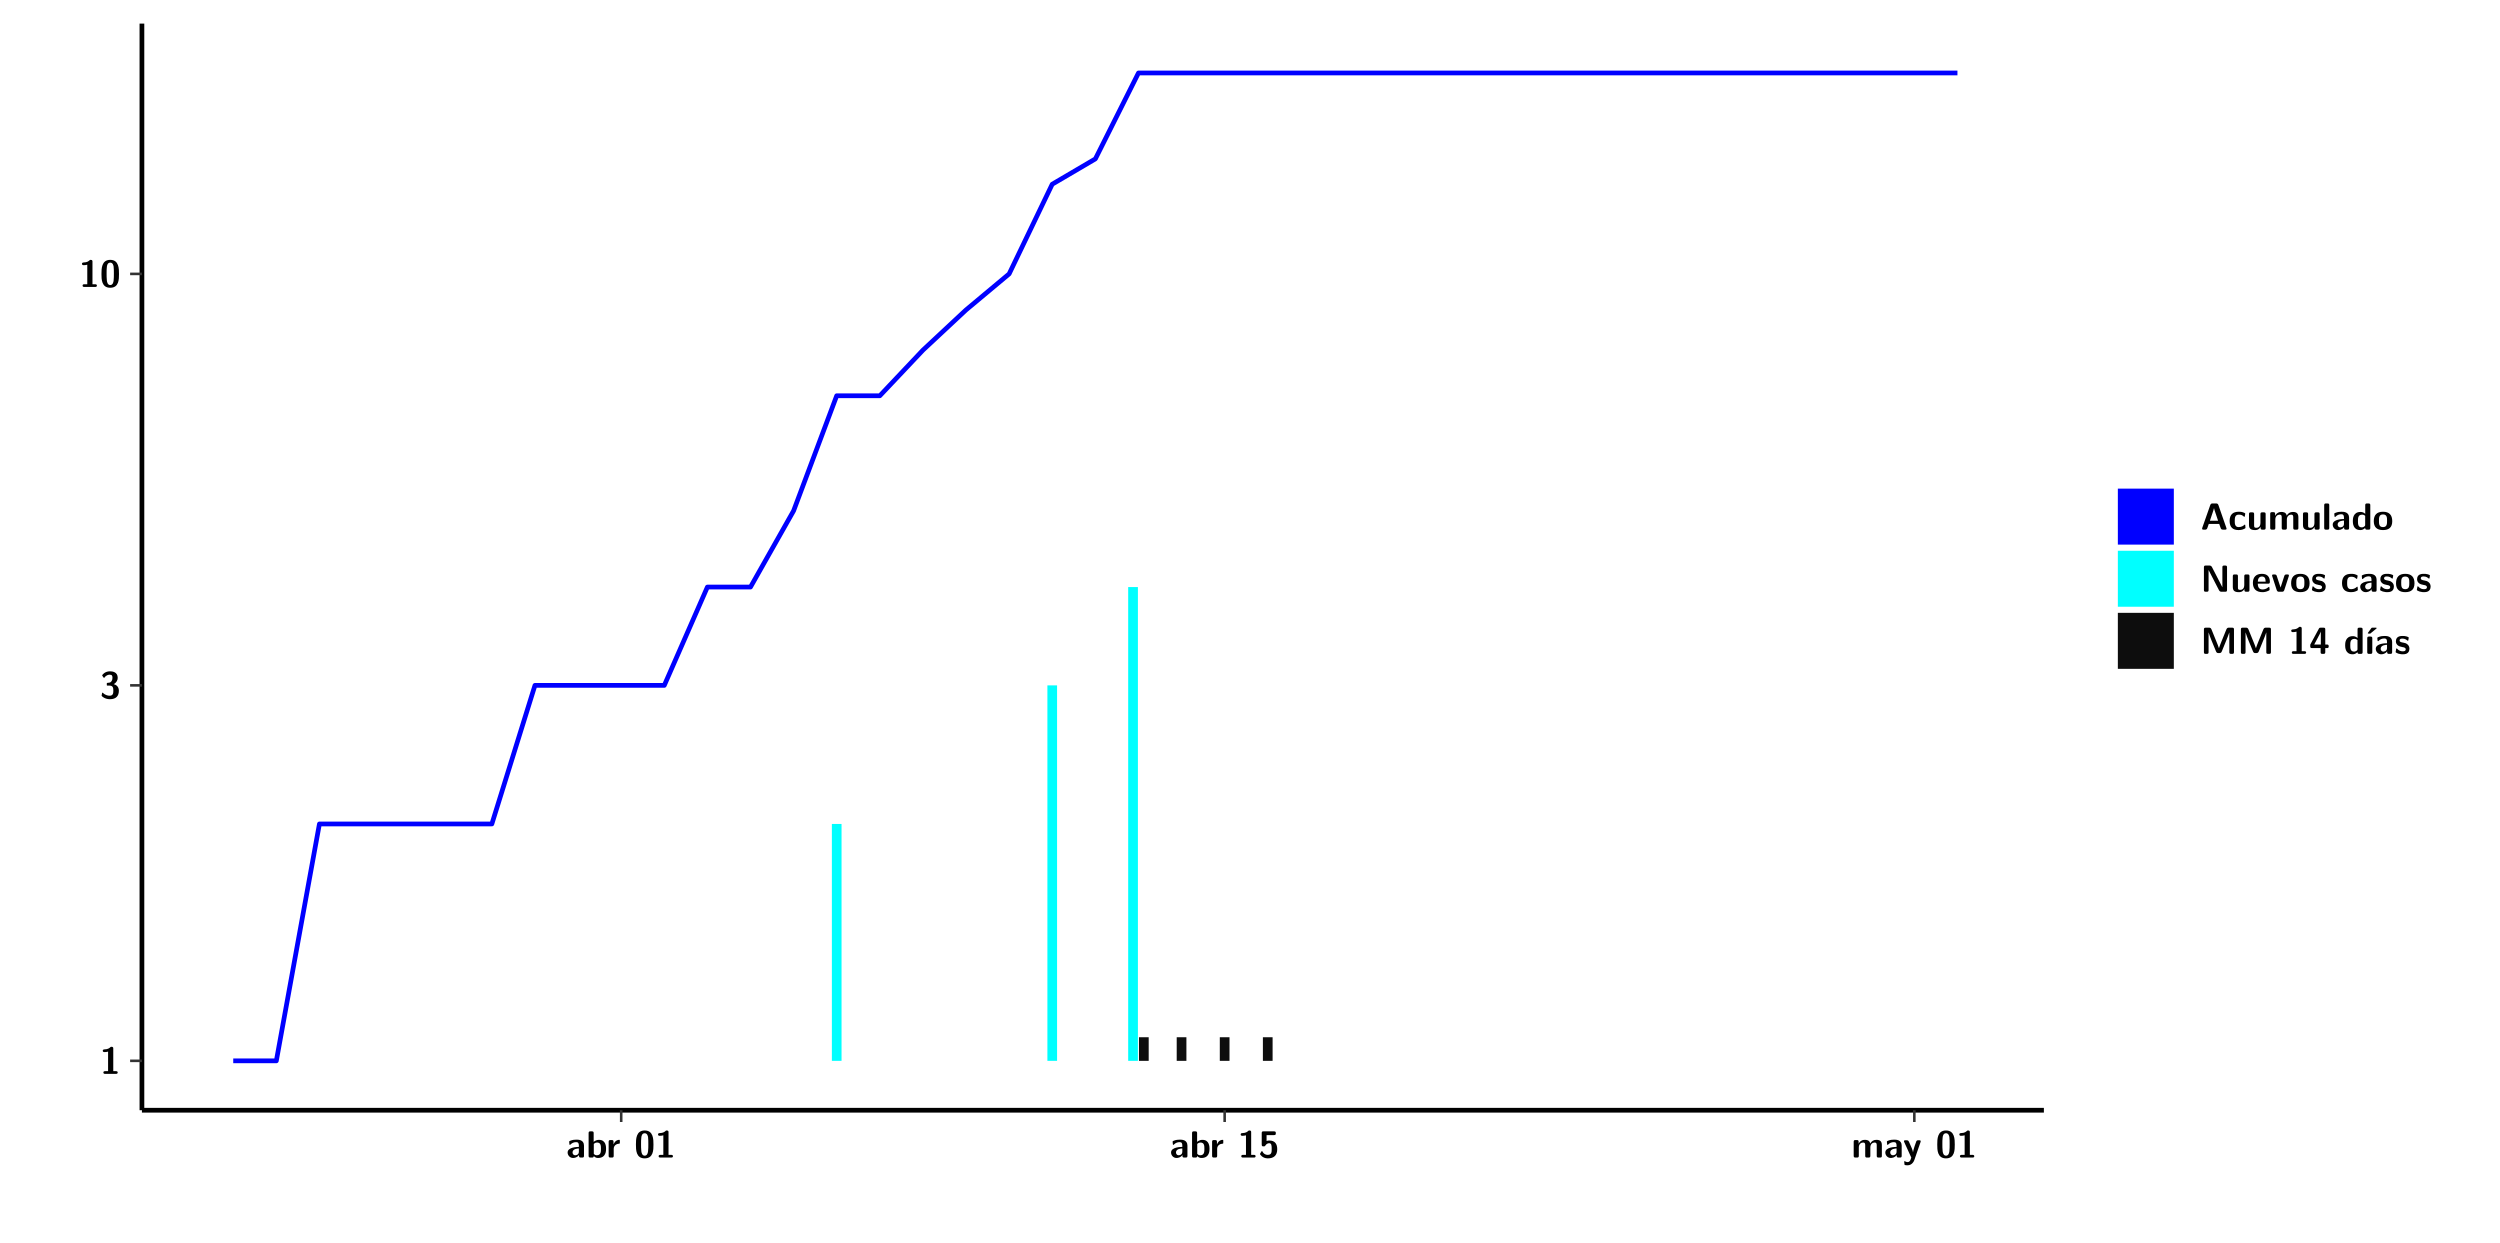
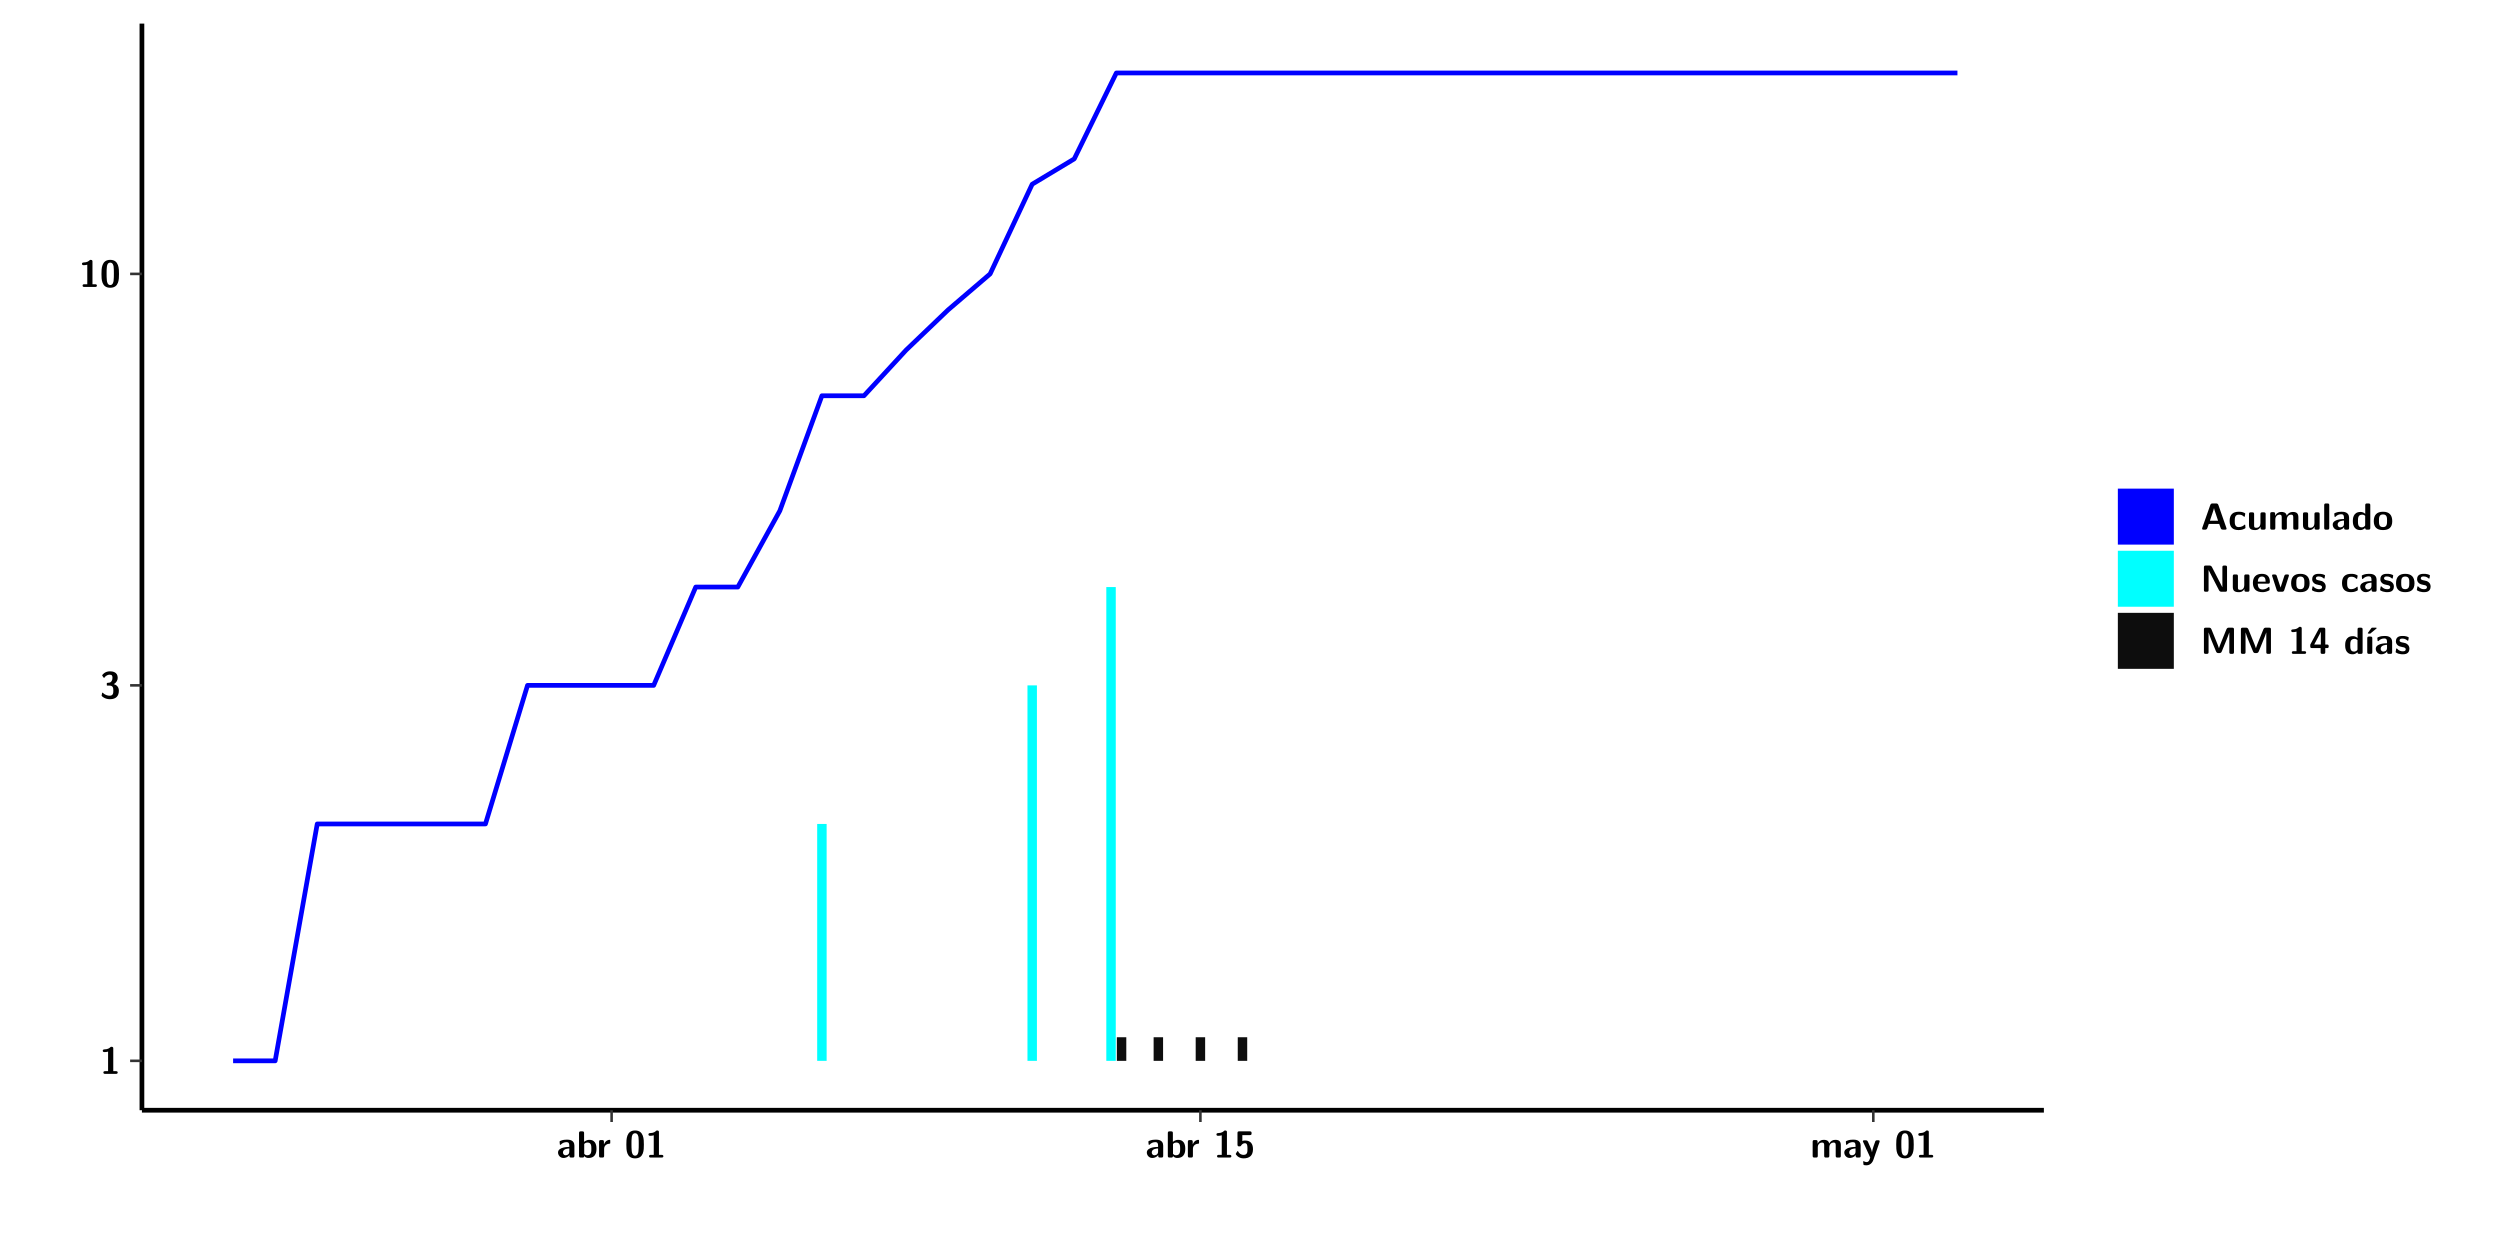
<svg xmlns="http://www.w3.org/2000/svg" xmlns:xlink="http://www.w3.org/1999/xlink" width="579.653pt" height="288pt" viewBox="0 0 579.653 288" version="1.1">
  <defs>
    <g>
      <symbol overflow="visible" id="glyph0-0">
        <path style="stroke:none;" d="" />
      </symbol>
      <symbol overflow="visible" id="glyph0-1">
        <path style="stroke:none;" d="M 3.109 -5.859 C 3.109 -6.016 3.109 -6.281 2.719 -6.281 C 2.547 -6.281 2.516 -6.266 2.406 -6.156 C 2.25 -6.016 1.922 -5.688 1.047 -5.672 C 0.891 -5.672 0.672 -5.609 0.672 -5.359 C 0.672 -5.047 0.969 -5.047 1.094 -5.047 C 1.344 -5.047 1.656 -5.078 1.906 -5.156 L 1.906 -0.625 L 1.234 -0.625 C 1.109 -0.625 0.812 -0.625 0.812 -0.312 C 0.812 0 1.109 0 1.234 0 L 3.719 0 C 3.828 0 4.141 0 4.141 -0.312 C 4.141 -0.625 3.828 -0.625 3.719 -0.625 L 3.109 -0.625 Z M 3.109 -5.859 " />
      </symbol>
      <symbol overflow="visible" id="glyph0-2">
        <path style="stroke:none;" d="M 0.844 -4.859 C 0.906 -4.766 0.953 -4.766 0.969 -4.766 C 1.031 -4.766 1.047 -4.797 1.094 -4.859 C 1.547 -5.5 2.172 -5.5 2.281 -5.5 C 2.844 -5.5 2.922 -5.203 2.922 -4.781 C 2.922 -4.656 2.922 -4.234 2.641 -3.906 C 2.438 -3.656 2.219 -3.641 1.953 -3.625 C 1.859 -3.609 1.688 -3.609 1.672 -3.578 C 1.609 -3.562 1.609 -3.5 1.609 -3.359 L 1.609 -3.203 C 1.609 -2.984 1.609 -2.969 1.844 -2.969 L 2.219 -2.969 C 3.031 -2.969 3.125 -2.469 3.125 -1.797 C 3.125 -1.203 3.062 -0.625 2.266 -0.625 C 1.984 -0.625 1.328 -0.688 0.75 -1.25 C 0.672 -1.328 0.656 -1.328 0.625 -1.328 C 0.531 -1.328 0.516 -1.25 0.516 -1.234 C 0.516 -1.234 0.406 -0.672 0.406 -0.625 C 0.406 -0.516 1.156 0.188 2.312 0.188 C 3.812 0.188 4.406 -0.609 4.406 -1.781 C 4.406 -2.562 3.984 -3.109 3.203 -3.297 C 3.906 -3.688 4.141 -4.266 4.141 -4.766 C 4.141 -6.156 2.891 -6.281 2.328 -6.281 C 1.125 -6.281 0.531 -5.422 0.531 -5.344 C 0.531 -5.297 0.594 -5.219 0.594 -5.219 Z M 0.844 -4.859 " />
      </symbol>
      <symbol overflow="visible" id="glyph0-3">
        <path style="stroke:none;" d="M 4.438 -3 C 4.438 -4.203 4.438 -6.281 2.406 -6.281 C 0.375 -6.281 0.375 -4.219 0.375 -3 C 0.375 -1.812 0.375 0.188 2.406 0.188 C 4.438 0.188 4.438 -1.781 4.438 -3 Z M 2.406 -0.438 C 1.75 -0.438 1.656 -1.25 1.625 -1.484 C 1.562 -1.953 1.562 -2.766 1.562 -3.125 C 1.562 -3.641 1.562 -4.203 1.625 -4.641 C 1.641 -4.875 1.734 -5.641 2.406 -5.641 C 3.047 -5.641 3.156 -4.906 3.188 -4.734 C 3.25 -4.281 3.25 -3.594 3.25 -3.125 C 3.25 -2.625 3.25 -1.953 3.188 -1.469 C 3.156 -1.234 3.062 -0.438 2.406 -0.438 Z M 2.406 -0.438 " />
      </symbol>
      <symbol overflow="visible" id="glyph0-4">
        <path style="stroke:none;" d="M 4.062 -2.766 C 4.062 -4.156 2.734 -4.156 2.297 -4.156 C 1.891 -4.156 1.453 -4.125 0.859 -3.891 C 0.672 -3.797 0.625 -3.781 0.625 -3.688 C 0.625 -3.625 0.688 -3.109 0.688 -3.047 C 0.703 -2.984 0.75 -2.938 0.812 -2.938 C 0.844 -2.938 0.875 -2.969 0.906 -3 C 1.281 -3.391 1.719 -3.578 2.266 -3.578 C 2.734 -3.578 2.875 -3.297 2.875 -2.781 L 2.875 -2.469 C 2.562 -2.469 0.266 -2.453 0.266 -1.172 C 0.266 -0.547 0.766 0.094 1.531 0.094 C 1.828 0.094 2.484 0.016 2.906 -0.594 L 2.906 -0.422 C 2.906 -0.141 2.969 0 3.328 0 L 3.641 0 C 3.984 0 4.062 -0.109 4.062 -0.422 Z M 2.875 -1.344 C 2.875 -0.531 2.047 -0.531 2.016 -0.531 C 1.641 -0.531 1.406 -0.844 1.406 -1.188 C 1.406 -2.047 2.625 -2.109 2.875 -2.109 Z M 2.875 -1.344 " />
      </symbol>
      <symbol overflow="visible" id="glyph0-5">
        <path style="stroke:none;" d="M 1.703 -5.656 C 1.703 -5.938 1.641 -6.078 1.281 -6.078 L 0.953 -6.078 C 0.641 -6.078 0.531 -5.984 0.531 -5.656 L 0.531 -0.422 C 0.531 -0.109 0.625 0 0.953 0 L 1.312 0 C 1.453 0 1.719 0 1.734 -0.344 C 2.125 0.094 2.578 0.094 2.719 0.094 C 4.578 0.094 4.578 -1.594 4.578 -2.031 C 4.578 -2.453 4.578 -4.109 2.938 -4.109 C 2.219 -4.109 1.781 -3.703 1.703 -3.625 Z M 1.734 -3.172 C 1.844 -3.281 2.109 -3.484 2.5 -3.484 C 3.391 -3.484 3.391 -2.672 3.391 -2.016 C 3.391 -1.375 3.391 -0.531 2.406 -0.531 C 2.047 -0.531 1.828 -0.75 1.734 -0.875 Z M 1.734 -3.172 " />
      </symbol>
      <symbol overflow="visible" id="glyph0-6">
        <path style="stroke:none;" d="M 1.703 -2.016 C 1.703 -2.844 2.391 -3.188 2.938 -3.219 C 3.109 -3.234 3.125 -3.234 3.125 -3.469 L 3.125 -3.875 C 3.125 -4.047 3.125 -4.109 2.969 -4.109 C 2.719 -4.109 2.078 -4.031 1.672 -3.078 L 1.656 -3.078 L 1.656 -3.641 C 1.656 -3.922 1.594 -4.062 1.234 -4.062 L 0.953 -4.062 C 0.641 -4.062 0.531 -3.969 0.531 -3.641 L 0.531 -0.422 C 0.531 -0.109 0.625 0 0.953 0 L 1.281 0 C 1.609 0 1.703 -0.109 1.703 -0.422 Z M 1.703 -2.016 " />
      </symbol>
      <symbol overflow="visible" id="glyph0-7">
        <path style="stroke:none;" d="M 1.859 -5.203 L 3.578 -5.203 C 4 -5.203 4 -5.406 4 -5.641 C 4 -5.875 4 -6.078 3.578 -6.078 L 1.141 -6.078 C 0.875 -6.078 0.734 -6.031 0.734 -5.688 L 0.734 -3 C 0.734 -2.609 0.922 -2.594 1.172 -2.594 C 1.391 -2.594 1.469 -2.594 1.594 -2.812 C 1.812 -3.141 2.109 -3.328 2.469 -3.328 C 3.047 -3.328 3.047 -2.656 3.047 -1.969 C 3.047 -1.297 3.047 -0.625 2.125 -0.625 C 1.844 -0.625 1.25 -0.703 0.906 -1.406 C 0.875 -1.453 0.844 -1.5 0.781 -1.5 C 0.719 -1.5 0.703 -1.469 0.656 -1.391 C 0.531 -1.188 0.328 -0.891 0.328 -0.828 C 0.328 -0.75 0.891 0.188 2.141 0.188 C 3.562 0.188 4.328 -0.516 4.328 -1.938 C 4.328 -3.094 3.844 -3.953 2.5 -3.953 C 2.281 -3.953 2.078 -3.922 1.859 -3.844 Z M 1.859 -5.203 " />
      </symbol>
      <symbol overflow="visible" id="glyph0-8">
        <path style="stroke:none;" d="M 7.062 -2.844 C 7.062 -3.75 6.672 -4.109 5.781 -4.109 C 5.156 -4.109 4.688 -3.828 4.359 -3.25 C 4.219 -4.078 3.484 -4.109 3.109 -4.109 C 2.938 -4.109 2.578 -4.109 2.188 -3.828 C 1.906 -3.625 1.734 -3.344 1.672 -3.203 L 1.672 -3.641 C 1.672 -3.922 1.609 -4.062 1.25 -4.062 L 0.953 -4.062 C 0.625 -4.062 0.531 -3.969 0.531 -3.641 L 0.531 -0.422 C 0.531 -0.109 0.625 0 0.953 0 L 1.297 0 C 1.625 0 1.719 -0.109 1.719 -0.422 L 1.719 -2.359 C 1.719 -3.141 2.25 -3.484 2.688 -3.484 C 3.109 -3.484 3.203 -3.297 3.203 -2.828 L 3.203 -0.422 C 3.203 -0.109 3.297 0 3.625 0 L 3.969 0 C 4.297 0 4.391 -0.109 4.391 -0.422 L 4.391 -2.359 C 4.391 -3.141 4.922 -3.484 5.359 -3.484 C 5.781 -3.484 5.875 -3.297 5.875 -2.828 L 5.875 -0.422 C 5.875 -0.109 5.969 0 6.297 0 L 6.641 0 C 6.984 0 7.062 -0.109 7.062 -0.422 Z M 7.062 -2.844 " />
      </symbol>
      <symbol overflow="visible" id="glyph0-9">
        <path style="stroke:none;" d="M 4.109 -3.609 C 4.141 -3.719 4.141 -3.734 4.141 -3.781 C 4.141 -4.016 3.906 -4.016 3.797 -4.016 L 3.609 -4.016 C 3.469 -4.016 3.266 -4.016 3.141 -3.812 C 3.109 -3.766 2.406 -1.828 2.359 -1.25 L 2.344 -1.25 C 2.312 -1.672 1.953 -2.484 1.562 -3.328 C 1.328 -3.891 1.266 -4.016 0.828 -4.016 L 0.594 -4.016 C 0.469 -4.016 0.25 -4.016 0.25 -3.781 C 0.25 -3.75 0.281 -3.688 0.297 -3.641 L 1.953 0 C 1.891 0.188 1.859 0.281 1.828 0.375 C 1.734 0.656 1.578 1.047 1.109 1.047 C 0.812 1.047 0.609 0.922 0.516 0.875 C 0.469 0.844 0.453 0.828 0.422 0.828 C 0.391 0.828 0.312 0.859 0.312 0.969 C 0.312 1.031 0.375 1.641 0.391 1.672 C 0.469 1.781 0.953 1.797 1.094 1.797 C 2.172 1.797 2.609 0.766 2.672 0.547 Z M 4.109 -3.609 " />
      </symbol>
      <symbol overflow="visible" id="glyph0-10">
        <path style="stroke:none;" d="M 4.156 -5.703 C 4.031 -6.078 3.766 -6.078 3.594 -6.078 L 2.828 -6.078 C 2.641 -6.078 2.391 -6.078 2.266 -5.703 L 0.406 -0.406 C 0.375 -0.297 0.375 -0.281 0.375 -0.234 C 0.375 0 0.594 0 0.703 0 L 1.031 0 C 1.188 0 1.453 0 1.578 -0.344 L 1.922 -1.328 L 4.344 -1.328 L 4.641 -0.484 C 4.75 -0.172 4.812 0 5.234 0 L 5.703 0 C 5.828 0 6.047 0 6.047 -0.234 C 6.047 -0.281 6.047 -0.297 6 -0.406 Z M 2.812 -3.938 C 2.938 -4.328 3.062 -4.656 3.125 -4.969 L 3.141 -4.969 C 3.188 -4.766 3.188 -4.75 3.25 -4.547 L 4.078 -2.078 L 2.188 -2.078 Z M 2.812 -3.938 " />
      </symbol>
      <symbol overflow="visible" id="glyph0-11">
        <path style="stroke:none;" d="M 4 -0.438 C 4 -0.531 3.969 -0.938 3.953 -1.047 C 3.953 -1.078 3.938 -1.172 3.844 -1.172 C 3.812 -1.172 3.797 -1.172 3.703 -1.078 C 3.562 -0.953 3.141 -0.594 2.422 -0.594 C 1.516 -0.594 1.516 -1.469 1.516 -2.031 C 1.516 -2.75 1.562 -3.484 2.453 -3.484 C 3.031 -3.484 3.266 -3.344 3.578 -3.078 C 3.688 -2.984 3.703 -2.984 3.734 -2.984 C 3.828 -2.984 3.844 -3.062 3.844 -3.094 C 3.859 -3.172 3.953 -3.656 3.953 -3.703 C 3.953 -3.781 3.891 -3.812 3.75 -3.891 C 3.328 -4.078 3.062 -4.156 2.453 -4.156 C 1.141 -4.156 0.328 -3.547 0.328 -2.016 C 0.328 -0.562 1.078 0.094 2.406 0.094 C 2.641 0.094 3.172 0.094 3.75 -0.203 C 4 -0.344 4 -0.344 4 -0.438 Z M 4 -0.438 " />
      </symbol>
      <symbol overflow="visible" id="glyph0-12">
        <path style="stroke:none;" d="M 4.391 -3.594 C 4.391 -3.875 4.328 -4.016 3.969 -4.016 L 3.609 -4.016 C 3.281 -4.016 3.188 -3.906 3.188 -3.594 L 3.188 -1.516 C 3.188 -0.938 2.891 -0.438 2.266 -0.438 C 1.766 -0.438 1.719 -0.562 1.719 -1.031 L 1.719 -3.594 C 1.719 -3.875 1.656 -4.016 1.297 -4.016 L 0.953 -4.016 C 0.625 -4.016 0.531 -3.922 0.531 -3.594 L 0.531 -1.109 C 0.531 -0.172 1.031 0.094 1.953 0.094 C 2.188 0.094 2.812 0.094 3.219 -0.656 L 3.219 -0.422 C 3.219 -0.141 3.281 0 3.641 0 L 3.969 0 C 4.297 0 4.391 -0.109 4.391 -0.422 Z M 4.391 -3.594 " />
      </symbol>
      <symbol overflow="visible" id="glyph0-13">
        <path style="stroke:none;" d="M 1.703 -5.656 C 1.703 -5.938 1.641 -6.078 1.281 -6.078 L 0.953 -6.078 C 0.641 -6.078 0.531 -5.984 0.531 -5.656 L 0.531 -0.422 C 0.531 -0.109 0.625 0 0.953 0 L 1.281 0 C 1.609 0 1.703 -0.109 1.703 -0.422 Z M 1.703 -5.656 " />
      </symbol>
      <symbol overflow="visible" id="glyph0-14">
        <path style="stroke:none;" d="M 4.375 -5.656 C 4.375 -5.938 4.312 -6.078 3.953 -6.078 L 3.625 -6.078 C 3.297 -6.078 3.203 -5.969 3.203 -5.656 L 3.203 -3.672 C 2.812 -4.047 2.375 -4.109 2.109 -4.109 C 0.328 -4.109 0.328 -2.422 0.328 -2 C 0.328 -1.594 0.328 0.094 2.062 0.094 C 2.422 0.094 2.812 -0.016 3.188 -0.406 C 3.188 -0.094 3.297 0 3.609 0 L 3.953 0 C 4.281 0 4.375 -0.109 4.375 -0.422 Z M 3.188 -1.094 C 3.188 -0.953 3.188 -0.875 2.922 -0.688 C 2.703 -0.547 2.5 -0.531 2.406 -0.531 C 1.516 -0.531 1.516 -1.344 1.516 -2 C 1.516 -2.656 1.516 -3.484 2.5 -3.484 C 2.75 -3.484 2.984 -3.391 3.188 -3.203 Z M 3.188 -1.094 " />
      </symbol>
      <symbol overflow="visible" id="glyph0-15">
        <path style="stroke:none;" d="M 4.547 -1.969 C 4.547 -3.406 3.844 -4.156 2.406 -4.156 C 0.953 -4.156 0.266 -3.391 0.266 -1.969 C 0.266 -0.547 1.031 0.094 2.406 0.094 C 3.781 0.094 4.547 -0.531 4.547 -1.969 Z M 2.406 -0.594 C 1.469 -0.594 1.469 -1.375 1.469 -2.078 C 1.469 -2.75 1.469 -3.531 2.406 -3.531 C 3.344 -3.531 3.344 -2.766 3.344 -2.078 C 3.344 -1.391 3.344 -0.594 2.406 -0.594 Z M 2.406 -0.594 " />
      </symbol>
      <symbol overflow="visible" id="glyph0-16">
        <path style="stroke:none;" d="M 2.656 -5.734 C 2.469 -6.078 2.203 -6.078 2.031 -6.078 L 1.219 -6.078 C 0.906 -6.078 0.797 -5.984 0.797 -5.656 L 0.797 -0.422 C 0.797 -0.109 0.891 0 1.219 0 L 1.453 0 C 1.781 0 1.875 -0.109 1.875 -0.422 L 1.875 -5.016 L 1.891 -5.016 L 4.297 -0.344 C 4.484 0 4.75 0 4.922 0 L 5.734 0 C 6.062 0 6.156 -0.109 6.156 -0.422 L 6.156 -5.656 C 6.156 -5.938 6.094 -6.078 5.734 -6.078 L 5.5 -6.078 C 5.156 -6.078 5.078 -5.969 5.078 -5.656 L 5.078 -1.062 L 5.062 -1.062 Z M 2.656 -5.734 " />
      </symbol>
      <symbol overflow="visible" id="glyph0-17">
        <path style="stroke:none;" d="M 3.781 -1.875 C 3.984 -1.875 4.203 -1.891 4.203 -2.281 C 4.203 -3.406 3.672 -4.156 2.359 -4.156 C 0.969 -4.156 0.266 -3.375 0.266 -2.047 C 0.266 -0.609 1.109 0.094 2.484 0.094 C 2.812 0.094 3.312 0.047 3.891 -0.234 C 4.078 -0.328 4.141 -0.359 4.141 -0.469 C 4.141 -0.531 4.125 -0.781 4.109 -0.844 C 4.078 -1.125 4.062 -1.125 3.984 -1.125 C 3.953 -1.125 3.938 -1.125 3.844 -1.047 C 3.328 -0.594 2.797 -0.531 2.516 -0.531 C 1.531 -0.531 1.422 -1.312 1.391 -1.875 Z M 1.406 -2.344 C 1.422 -2.875 1.609 -3.531 2.359 -3.531 C 3.062 -3.531 3.203 -3.031 3.219 -2.344 Z M 1.406 -2.344 " />
      </symbol>
      <symbol overflow="visible" id="glyph0-18">
        <path style="stroke:none;" d="M 4.109 -3.609 C 4.141 -3.719 4.141 -3.75 4.141 -3.766 C 4.141 -4.016 3.922 -4.016 3.797 -4.016 L 3.609 -4.016 C 3.25 -4.016 3.141 -3.891 3.062 -3.641 L 2.203 -0.984 L 1.328 -3.641 C 1.266 -3.828 1.203 -4.016 0.781 -4.016 L 0.578 -4.016 C 0.453 -4.016 0.234 -4.016 0.234 -3.766 C 0.234 -3.75 0.234 -3.719 0.266 -3.609 L 1.312 -0.375 C 1.438 0 1.703 0 1.859 0 L 2.5 0 C 2.672 0 2.938 0 3.062 -0.375 Z M 4.109 -3.609 " />
      </symbol>
      <symbol overflow="visible" id="glyph0-19">
        <path style="stroke:none;" d="M 3.469 -1.234 C 3.469 -1.734 3.203 -2.031 3.047 -2.172 C 2.703 -2.484 2.391 -2.547 2.031 -2.609 C 1.547 -2.703 1.188 -2.766 1.188 -3.109 C 1.188 -3.469 1.484 -3.547 1.828 -3.547 C 2.406 -3.547 2.719 -3.328 2.953 -3.125 C 3.047 -3.047 3.062 -3.047 3.094 -3.047 C 3.188 -3.047 3.203 -3.125 3.203 -3.156 C 3.219 -3.219 3.312 -3.719 3.312 -3.766 C 3.312 -3.906 2.844 -4.031 2.75 -4.062 C 2.406 -4.156 2.125 -4.156 1.891 -4.156 C 1.5 -4.156 0.328 -4.156 0.328 -2.906 C 0.328 -2.484 0.516 -2.219 0.75 -2 C 1.062 -1.734 1.406 -1.672 1.906 -1.562 C 2.156 -1.531 2.609 -1.453 2.609 -1.062 C 2.609 -0.656 2.266 -0.594 1.922 -0.594 C 1.531 -0.594 1.047 -0.703 0.625 -1.188 C 0.594 -1.234 0.562 -1.266 0.516 -1.266 C 0.422 -1.266 0.406 -1.188 0.391 -1.125 C 0.375 -1.016 0.266 -0.516 0.266 -0.422 C 0.266 -0.266 0.922 -0.062 0.922 -0.047 C 1.406 0.094 1.766 0.094 1.922 0.094 C 2.359 0.094 3.469 0.062 3.469 -1.234 Z M 3.469 -1.234 " />
      </symbol>
      <symbol overflow="visible" id="glyph0-20">
        <path style="stroke:none;" d="M 4.859 -2.859 C 4.688 -2.422 4.359 -1.609 4.281 -1.312 C 4.203 -1.625 3.844 -2.484 3.656 -2.953 L 2.531 -5.719 C 2.391 -6.078 2.109 -6.078 1.953 -6.078 L 1.219 -6.078 C 0.906 -6.078 0.797 -5.984 0.797 -5.656 L 0.797 -0.422 C 0.797 -0.109 0.891 0 1.219 0 L 1.453 0 C 1.781 0 1.875 -0.109 1.875 -0.422 L 1.875 -4.953 L 1.891 -4.953 C 1.984 -4.562 2.375 -3.578 2.578 -3.062 L 3.609 -0.562 C 3.766 -0.188 3.969 -0.188 4.266 -0.188 C 4.562 -0.188 4.781 -0.188 4.938 -0.562 L 6.062 -3.328 C 6.141 -3.531 6.625 -4.719 6.672 -4.953 L 6.688 -4.953 L 6.688 -0.422 C 6.688 -0.141 6.75 0 7.109 0 L 7.344 0 C 7.672 0 7.766 -0.109 7.766 -0.422 L 7.766 -5.656 C 7.766 -5.938 7.703 -6.078 7.344 -6.078 L 6.609 -6.078 C 6.391 -6.078 6.172 -6.062 6.016 -5.703 Z M 4.859 -2.859 " />
      </symbol>
      <symbol overflow="visible" id="glyph0-21">
        <path style="stroke:none;" d="M 0.344 -2.297 C 0.266 -2.172 0.266 -2.141 0.266 -1.984 L 0.266 -1.766 C 0.266 -1.484 0.328 -1.344 0.688 -1.344 L 2.672 -1.344 L 2.672 -0.422 C 2.672 -0.141 2.719 0 3.078 0 L 3.328 0 C 3.656 0 3.75 -0.109 3.75 -0.422 L 3.75 -1.344 L 4.125 -1.344 C 4.391 -1.344 4.547 -1.406 4.547 -1.75 C 4.547 -2.078 4.422 -2.172 4.125 -2.172 L 3.75 -2.172 L 3.75 -5.656 C 3.75 -5.984 3.656 -6.078 3.328 -6.078 L 2.688 -6.078 C 2.531 -6.078 2.391 -6.078 2.281 -5.875 Z M 1.188 -2.172 C 2.578 -4.75 2.672 -5.016 2.703 -5.156 L 2.719 -5.156 L 2.719 -2.172 Z M 1.188 -2.172 " />
      </symbol>
      <symbol overflow="visible" id="glyph0-22">
        <path style="stroke:none;" d="M 3.906 -5.844 C 3.953 -5.875 4 -5.922 4 -5.969 C 4 -6.078 3.906 -6.078 3.766 -6.078 L 3.047 -6.078 C 2.875 -6.078 2.859 -6.078 2.781 -5.984 L 2.031 -4.953 C 1.953 -4.859 1.953 -4.844 1.953 -4.828 C 1.953 -4.703 2.047 -4.703 2.188 -4.703 L 2.516 -4.703 Z M 3.906 -5.844 " />
      </symbol>
      <symbol overflow="visible" id="glyph0-23">
        <path style="stroke:none;" d="M 1.703 -3.594 C 1.703 -3.875 1.641 -4.016 1.281 -4.016 L 0.953 -4.016 C 0.641 -4.016 0.531 -3.922 0.531 -3.594 L 0.531 -0.422 C 0.531 -0.109 0.625 0 0.953 0 L 1.281 0 C 1.609 0 1.703 -0.109 1.703 -0.422 Z M 1.703 -3.594 " />
      </symbol>
    </g>
    <clipPath id="clip1">
      <path d="M 0 0 L 576.008 0 L 576.008 288 L 0 288 Z M 0 0 " />
    </clipPath>
    <clipPath id="clip2">
      <path d="M 32.906 5.477 L 473.898 5.477 L 473.898 257.414 L 32.906 257.414 Z M 32.906 5.477 " />
    </clipPath>
  </defs>
  <g id="surface1">
    <g clip-path="url(#clip1)" clip-rule="nonzero">
      <path style="fill-rule:nonzero;fill:rgb(100%,100%,100%);fill-opacity:1;stroke-width:0.598;stroke-linecap:round;stroke-linejoin:round;stroke:rgb(100%,100%,100%);stroke-opacity:1;stroke-miterlimit:10;" d="M 0 0 L 0 288.004 L 576.008 288.004 L 576.008 0 Z M 0 0 " transform="matrix(1,0,0,-1,0,288)" />
    </g>
    <g clip-path="url(#clip2)" clip-rule="nonzero">
      <path style=" stroke:none;fill-rule:nonzero;fill:rgb(100%,100%,100%);fill-opacity:1;" d="M 32.906 257.414 L 32.906 5.477 L 473.898 5.477 L 473.898 257.414 Z M 32.906 257.414 " />
    </g>
-     <path style=" stroke:none;fill-rule:nonzero;fill:rgb(0%,100%,100%);fill-opacity:1;" d="M 192.879 245.969 L 192.879 191.043 L 195.121 191.043 L 195.121 245.969 Z M 192.879 245.969 " />
-     <path style=" stroke:none;fill-rule:nonzero;fill:rgb(0%,100%,100%);fill-opacity:1;" d="M 242.852 245.969 L 242.852 158.914 L 245.094 158.914 L 245.094 245.969 Z M 242.852 245.969 " />
-     <path style=" stroke:none;fill-rule:nonzero;fill:rgb(0%,100%,100%);fill-opacity:1;" d="M 261.582 245.969 L 261.582 136.117 L 263.836 136.117 L 263.836 245.969 Z M 261.582 245.969 " />
-     <path style=" stroke:none;fill-rule:nonzero;fill:rgb(4.999%,4.999%,4.999%);fill-opacity:1;" d="M 264.082 245.969 L 264.082 240.496 L 266.336 240.496 L 266.336 245.969 Z M 264.082 245.969 " />
-     <path style=" stroke:none;fill-rule:nonzero;fill:rgb(4.999%,4.999%,4.999%);fill-opacity:1;" d="M 272.832 245.969 L 272.832 240.496 L 275.082 240.496 L 275.082 245.969 Z M 272.832 245.969 " />
-     <path style=" stroke:none;fill-rule:nonzero;fill:rgb(4.999%,4.999%,4.999%);fill-opacity:1;" d="M 282.824 245.969 L 282.824 240.496 L 285.074 240.496 L 285.074 245.969 Z M 282.824 245.969 " />
-     <path style=" stroke:none;fill-rule:nonzero;fill:rgb(4.999%,4.999%,4.999%);fill-opacity:1;" d="M 292.816 245.969 L 292.816 240.496 L 295.066 240.496 L 295.066 245.969 Z M 292.816 245.969 " />
-     <path style="fill:none;stroke-width:1.096;stroke-linecap:butt;stroke-linejoin:round;stroke:rgb(0%,0%,100%);stroke-opacity:1;stroke-miterlimit:10;" d="M 54.078 42.031 L 64.07 42.031 L 74.062 96.957 L 114.043 96.957 L 124.035 129.086 L 154.023 129.086 L 164.016 151.883 L 174.008 151.883 L 184.004 169.566 L 193.996 196.238 L 203.996 196.238 L 213.992 206.816 L 223.984 216.141 L 233.977 224.492 L 243.969 245.285 L 253.973 251.16 L 263.965 271.078 L 453.855 271.078 " transform="matrix(1,0,0,-1,0,288)" />
+     <path style=" stroke:none;fill-rule:nonzero;fill:rgb(0%,100%,100%);fill-opacity:1;" d="M 189.473 245.969 L 189.473 191.043 L 191.664 191.043 L 191.664 245.969 Z M 189.473 245.969 " />
+     <path style=" stroke:none;fill-rule:nonzero;fill:rgb(0%,100%,100%);fill-opacity:1;" d="M 238.23 245.969 L 238.23 158.914 L 240.422 158.914 L 240.422 245.969 Z M 238.23 245.969 " />
+     <path style=" stroke:none;fill-rule:nonzero;fill:rgb(0%,100%,100%);fill-opacity:1;" d="M 256.512 245.969 L 256.512 136.117 L 258.703 136.117 L 258.703 245.969 Z M 256.512 245.969 " />
+     <path style=" stroke:none;fill-rule:nonzero;fill:rgb(4.999%,4.999%,4.999%);fill-opacity:1;" d="M 258.953 245.969 L 258.953 240.496 L 261.145 240.496 L 261.145 245.969 Z M 258.953 245.969 " />
+     <path style=" stroke:none;fill-rule:nonzero;fill:rgb(4.999%,4.999%,4.999%);fill-opacity:1;" d="M 267.48 245.969 L 267.48 240.496 L 269.672 240.496 L 269.672 245.969 Z M 267.48 245.969 " />
+     <path style=" stroke:none;fill-rule:nonzero;fill:rgb(4.999%,4.999%,4.999%);fill-opacity:1;" d="M 277.234 245.969 L 277.234 240.496 L 279.426 240.496 L 279.426 245.969 Z M 277.234 245.969 " />
+     <path style=" stroke:none;fill-rule:nonzero;fill:rgb(4.999%,4.999%,4.999%);fill-opacity:1;" d="M 286.988 245.969 L 286.988 240.496 L 289.18 240.496 L 289.18 245.969 Z M 286.988 245.969 " />
+     <path style="fill:none;stroke-width:1.096;stroke-linecap:butt;stroke-linejoin:round;stroke:rgb(0%,0%,100%);stroke-opacity:1;stroke-miterlimit:10;" d="M 54.047 42.031 L 63.801 42.031 L 73.555 96.957 L 112.559 96.957 L 122.312 129.086 L 151.562 129.086 L 161.316 151.883 L 171.07 151.883 L 180.812 169.566 L 190.566 196.238 L 200.32 196.238 L 210.074 206.816 L 219.82 216.141 L 229.57 224.492 L 239.324 245.285 L 249.078 251.16 L 258.832 271.078 L 453.855 271.078 " transform="matrix(1,0,0,-1,0,288)" />
    <path style="fill:none;stroke-width:1.096;stroke-linecap:butt;stroke-linejoin:round;stroke:rgb(0%,0%,0%);stroke-opacity:1;stroke-miterlimit:10;" d="M 32.906 30.586 L 32.906 282.523 " transform="matrix(1,0,0,-1,0,288)" />
    <g style="fill:rgb(0%,0%,0%);fill-opacity:1;">
      <use xlink:href="#glyph0-1" x="23.153" y="248.986" />
    </g>
    <g style="fill:rgb(0%,0%,0%);fill-opacity:1;">
      <use xlink:href="#glyph0-2" x="23.153" y="161.933" />
    </g>
    <g style="fill:rgb(0%,0%,0%);fill-opacity:1;">
      <use xlink:href="#glyph0-1" x="18.331" y="66.531" />
      <use xlink:href="#glyph0-3" x="23.153" y="66.531" />
    </g>
    <path style="fill:none;stroke-width:0.598;stroke-linecap:butt;stroke-linejoin:round;stroke:rgb(20%,20%,20%);stroke-opacity:1;stroke-miterlimit:10;" d="M 30.168 42.031 L 32.906 42.031 " transform="matrix(1,0,0,-1,0,288)" />
    <path style="fill:none;stroke-width:0.598;stroke-linecap:butt;stroke-linejoin:round;stroke:rgb(20%,20%,20%);stroke-opacity:1;stroke-miterlimit:10;" d="M 30.168 129.086 L 32.906 129.086 " transform="matrix(1,0,0,-1,0,288)" />
    <path style="fill:none;stroke-width:0.598;stroke-linecap:butt;stroke-linejoin:round;stroke:rgb(20%,20%,20%);stroke-opacity:1;stroke-miterlimit:10;" d="M 30.168 224.492 L 32.906 224.492 " transform="matrix(1,0,0,-1,0,288)" />
    <path style="fill:none;stroke-width:1.096;stroke-linecap:butt;stroke-linejoin:round;stroke:rgb(0%,0%,0%);stroke-opacity:1;stroke-miterlimit:10;" d="M 32.906 30.586 L 473.898 30.586 " transform="matrix(1,0,0,-1,0,288)" />
-     <path style="fill:none;stroke-width:0.598;stroke-linecap:butt;stroke-linejoin:round;stroke:rgb(20%,20%,20%);stroke-opacity:1;stroke-miterlimit:10;" d="M 144.031 27.848 L 144.031 30.586 " transform="matrix(1,0,0,-1,0,288)" />
-     <path style="fill:none;stroke-width:0.598;stroke-linecap:butt;stroke-linejoin:round;stroke:rgb(20%,20%,20%);stroke-opacity:1;stroke-miterlimit:10;" d="M 283.949 27.848 L 283.949 30.586 " transform="matrix(1,0,0,-1,0,288)" />
-     <path style="fill:none;stroke-width:0.598;stroke-linecap:butt;stroke-linejoin:round;stroke:rgb(20%,20%,20%);stroke-opacity:1;stroke-miterlimit:10;" d="M 443.859 27.848 L 443.859 30.586 " transform="matrix(1,0,0,-1,0,288)" />
-     <g style="fill:rgb(0%,0%,0%);fill-opacity:1;">
-       <use xlink:href="#glyph0-4" x="131.342" y="268.394" />
-       <use xlink:href="#glyph0-5" x="135.945" y="268.394" />
-     </g>
-     <g style="fill:rgb(0%,0%,0%);fill-opacity:1;">
-       <use xlink:href="#glyph0-6" x="140.592" y="268.394" />
-     </g>
-     <g style="fill:rgb(0%,0%,0%);fill-opacity:1;">
-       <use xlink:href="#glyph0-3" x="147.073" y="268.394" />
-       <use xlink:href="#glyph0-1" x="151.895" y="268.394" />
-     </g>
-     <g style="fill:rgb(0%,0%,0%);fill-opacity:1;">
-       <use xlink:href="#glyph0-4" x="271.257" y="268.394" />
-       <use xlink:href="#glyph0-5" x="275.86" y="268.394" />
-     </g>
-     <g style="fill:rgb(0%,0%,0%);fill-opacity:1;">
-       <use xlink:href="#glyph0-6" x="280.507" y="268.394" />
-     </g>
-     <g style="fill:rgb(0%,0%,0%);fill-opacity:1;">
-       <use xlink:href="#glyph0-1" x="286.988" y="268.394" />
-       <use xlink:href="#glyph0-7" x="291.81" y="268.394" />
-     </g>
-     <g style="fill:rgb(0%,0%,0%);fill-opacity:1;">
-       <use xlink:href="#glyph0-8" x="429.268" y="268.394" />
-       <use xlink:href="#glyph0-4" x="436.866" y="268.394" />
-     </g>
-     <g style="fill:rgb(0%,0%,0%);fill-opacity:1;">
-       <use xlink:href="#glyph0-9" x="441.197" y="268.394" />
-     </g>
-     <g style="fill:rgb(0%,0%,0%);fill-opacity:1;">
-       <use xlink:href="#glyph0-3" x="448.798" y="268.394" />
-       <use xlink:href="#glyph0-1" x="453.62" y="268.394" />
+     <path style="fill:none;stroke-width:0.598;stroke-linecap:butt;stroke-linejoin:round;stroke:rgb(20%,20%,20%);stroke-opacity:1;stroke-miterlimit:10;" d="M 141.809 27.848 L 141.809 30.586 " transform="matrix(1,0,0,-1,0,288)" />
+     <path style="fill:none;stroke-width:0.598;stroke-linecap:butt;stroke-linejoin:round;stroke:rgb(20%,20%,20%);stroke-opacity:1;stroke-miterlimit:10;" d="M 278.328 27.848 L 278.328 30.586 " transform="matrix(1,0,0,-1,0,288)" />
+     <path style="fill:none;stroke-width:0.598;stroke-linecap:butt;stroke-linejoin:round;stroke:rgb(20%,20%,20%);stroke-opacity:1;stroke-miterlimit:10;" d="M 434.348 27.848 L 434.348 30.586 " transform="matrix(1,0,0,-1,0,288)" />
+     <g style="fill:rgb(0%,0%,0%);fill-opacity:1;">
+       <use xlink:href="#glyph0-4" x="129.12" y="268.394" />
+       <use xlink:href="#glyph0-5" x="133.723" y="268.394" />
+     </g>
+     <g style="fill:rgb(0%,0%,0%);fill-opacity:1;">
+       <use xlink:href="#glyph0-6" x="138.37" y="268.394" />
+     </g>
+     <g style="fill:rgb(0%,0%,0%);fill-opacity:1;">
+       <use xlink:href="#glyph0-3" x="144.851" y="268.394" />
+       <use xlink:href="#glyph0-1" x="149.673" y="268.394" />
+     </g>
+     <g style="fill:rgb(0%,0%,0%);fill-opacity:1;">
+       <use xlink:href="#glyph0-4" x="265.638" y="268.394" />
+       <use xlink:href="#glyph0-5" x="270.241" y="268.394" />
+     </g>
+     <g style="fill:rgb(0%,0%,0%);fill-opacity:1;">
+       <use xlink:href="#glyph0-6" x="274.888" y="268.394" />
+     </g>
+     <g style="fill:rgb(0%,0%,0%);fill-opacity:1;">
+       <use xlink:href="#glyph0-1" x="281.369" y="268.394" />
+       <use xlink:href="#glyph0-7" x="286.191" y="268.394" />
+     </g>
+     <g style="fill:rgb(0%,0%,0%);fill-opacity:1;">
+       <use xlink:href="#glyph0-8" x="419.754" y="268.394" />
+       <use xlink:href="#glyph0-4" x="427.352" y="268.394" />
+     </g>
+     <g style="fill:rgb(0%,0%,0%);fill-opacity:1;">
+       <use xlink:href="#glyph0-9" x="431.683" y="268.394" />
+     </g>
+     <g style="fill:rgb(0%,0%,0%);fill-opacity:1;">
+       <use xlink:href="#glyph0-3" x="439.284" y="268.394" />
+       <use xlink:href="#glyph0-1" x="444.106" y="268.394" />
    </g>
    <path style=" stroke:none;fill-rule:nonzero;fill:rgb(100%,100%,100%);fill-opacity:1;" d="M 484.859 161.262 L 484.859 101.625 L 570.527 101.625 L 570.527 161.262 Z M 484.859 161.262 " />
    <path style=" stroke:none;fill-rule:nonzero;fill:rgb(0%,0%,100%);fill-opacity:1;" d="M 491.047 126.273 L 491.047 113.293 L 504.027 113.293 L 504.027 126.273 Z M 491.047 126.273 " />
    <path style=" stroke:none;fill-rule:nonzero;fill:rgb(0%,100%,100%);fill-opacity:1;" d="M 491.047 140.68 L 491.047 127.699 L 504.027 127.699 L 504.027 140.68 Z M 491.047 140.68 " />
    <path style=" stroke:none;fill-rule:nonzero;fill:rgb(4.999%,4.999%,4.999%);fill-opacity:1;" d="M 491.047 155.078 L 491.047 142.094 L 504.027 142.094 L 504.027 155.078 Z M 491.047 155.078 " />
    <g style="fill:rgb(0%,0%,0%);fill-opacity:1;">
      <use xlink:href="#glyph0-10" x="510.207" y="122.809" />
      <use xlink:href="#glyph0-11" x="516.636" y="122.809" />
      <use xlink:href="#glyph0-12" x="520.922" y="122.809" />
      <use xlink:href="#glyph0-8" x="525.841" y="122.809" />
      <use xlink:href="#glyph0-12" x="533.44" y="122.809" />
      <use xlink:href="#glyph0-13" x="538.359" y="122.809" />
      <use xlink:href="#glyph0-4" x="540.6" y="122.809" />
      <use xlink:href="#glyph0-14" x="545.203" y="122.809" />
      <use xlink:href="#glyph0-15" x="550.122" y="122.809" />
    </g>
    <g style="fill:rgb(0%,0%,0%);fill-opacity:1;">
      <use xlink:href="#glyph0-16" x="510.207" y="137.205" />
      <use xlink:href="#glyph0-12" x="517.172" y="137.205" />
      <use xlink:href="#glyph0-17" x="522.092" y="137.205" />
      <use xlink:href="#glyph0-18" x="526.573" y="137.205" />
      <use xlink:href="#glyph0-15" x="530.956" y="137.205" />
      <use xlink:href="#glyph0-19" x="535.778" y="137.205" />
    </g>
    <g style="fill:rgb(0%,0%,0%);fill-opacity:1;">
      <use xlink:href="#glyph0-11" x="542.693" y="137.205" />
      <use xlink:href="#glyph0-4" x="546.979" y="137.205" />
      <use xlink:href="#glyph0-19" x="551.582" y="137.205" />
      <use xlink:href="#glyph0-15" x="555.279" y="137.205" />
      <use xlink:href="#glyph0-19" x="560.1" y="137.205" />
    </g>
    <g style="fill:rgb(0%,0%,0%);fill-opacity:1;">
      <use xlink:href="#glyph0-20" x="510.207" y="151.611" />
      <use xlink:href="#glyph0-20" x="518.779" y="151.611" />
    </g>
    <g style="fill:rgb(0%,0%,0%);fill-opacity:1;">
      <use xlink:href="#glyph0-1" x="530.569" y="151.611" />
      <use xlink:href="#glyph0-21" x="535.391" y="151.611" />
    </g>
    <g style="fill:rgb(0%,0%,0%);fill-opacity:1;">
      <use xlink:href="#glyph0-14" x="543.422" y="151.611" />
    </g>
    <g style="fill:rgb(0%,0%,0%);fill-opacity:1;">
      <use xlink:href="#glyph0-22" x="547.052" y="151.611" />
    </g>
    <g style="fill:rgb(0%,0%,0%);fill-opacity:1;">
      <use xlink:href="#glyph0-23" x="548.341" y="151.611" />
      <use xlink:href="#glyph0-4" x="550.582" y="151.611" />
      <use xlink:href="#glyph0-19" x="555.185" y="151.611" />
    </g>
  </g>
</svg>
